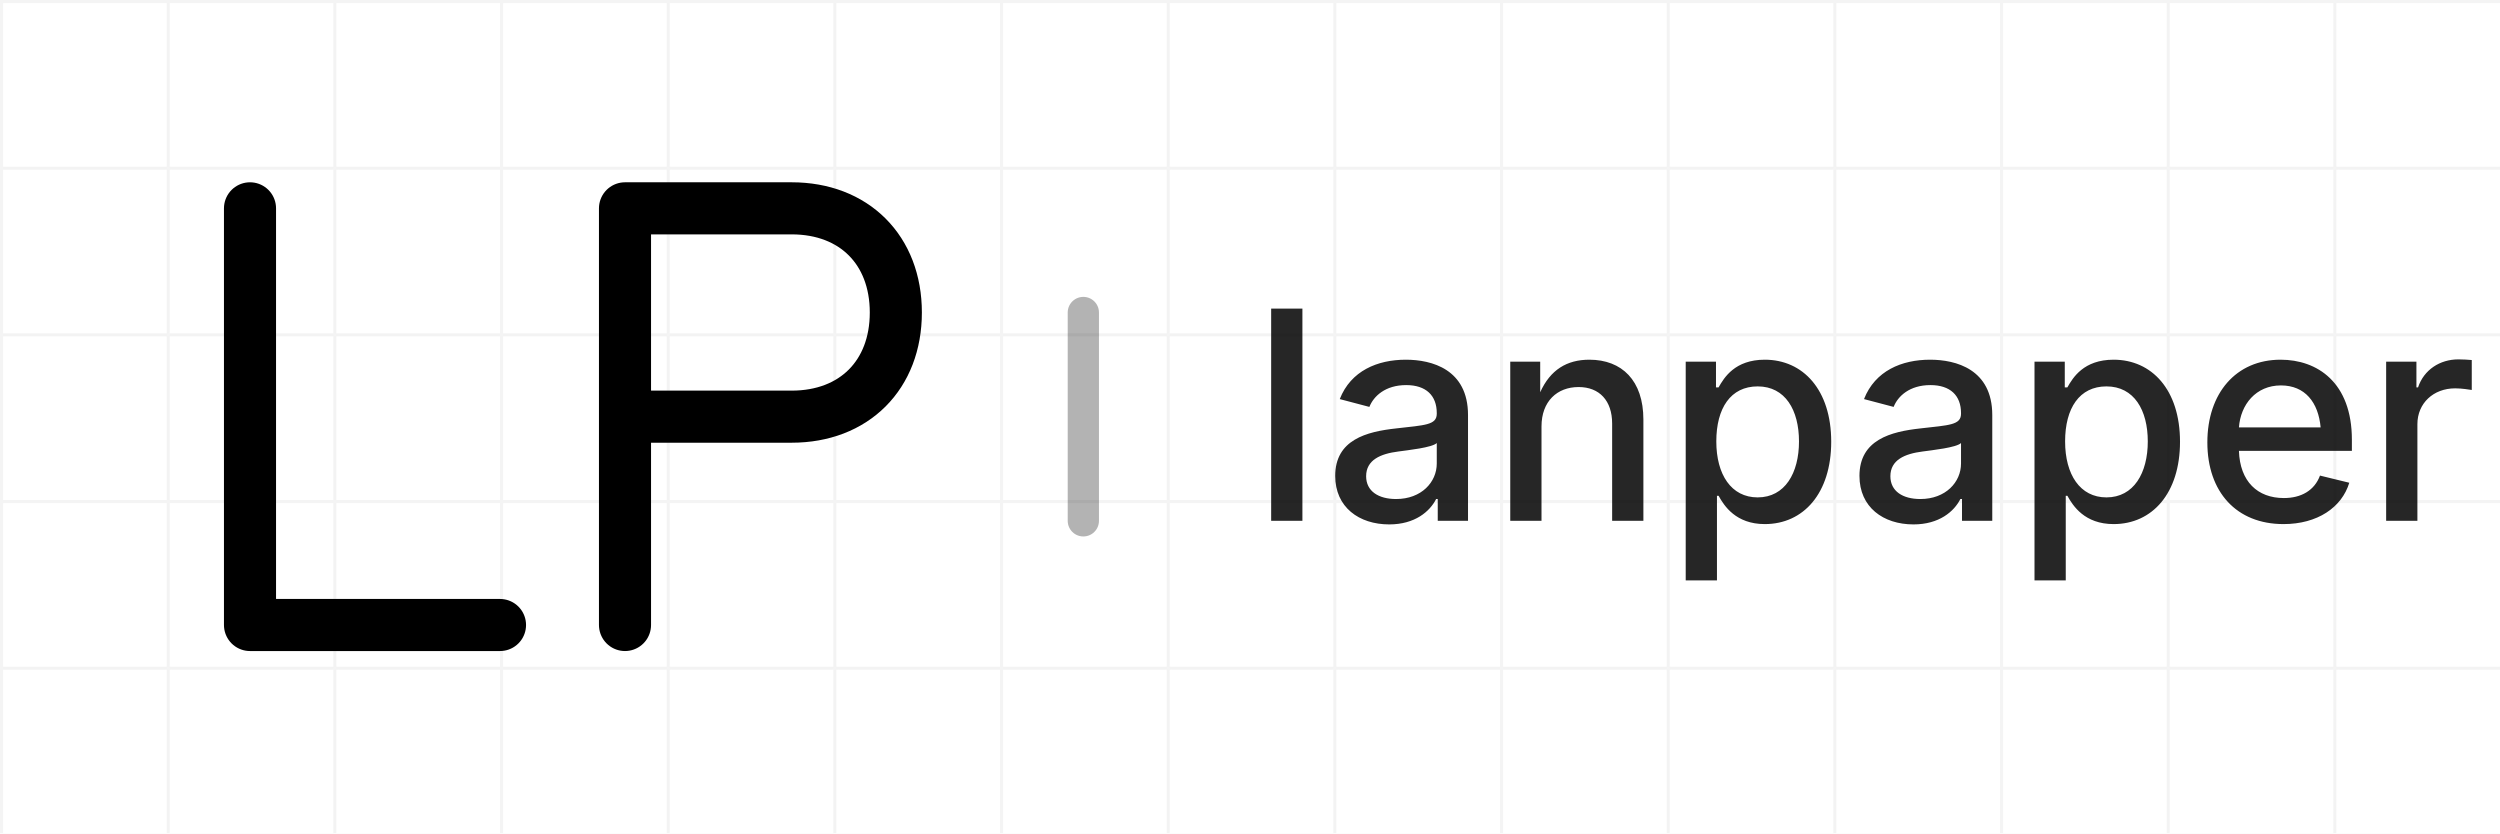
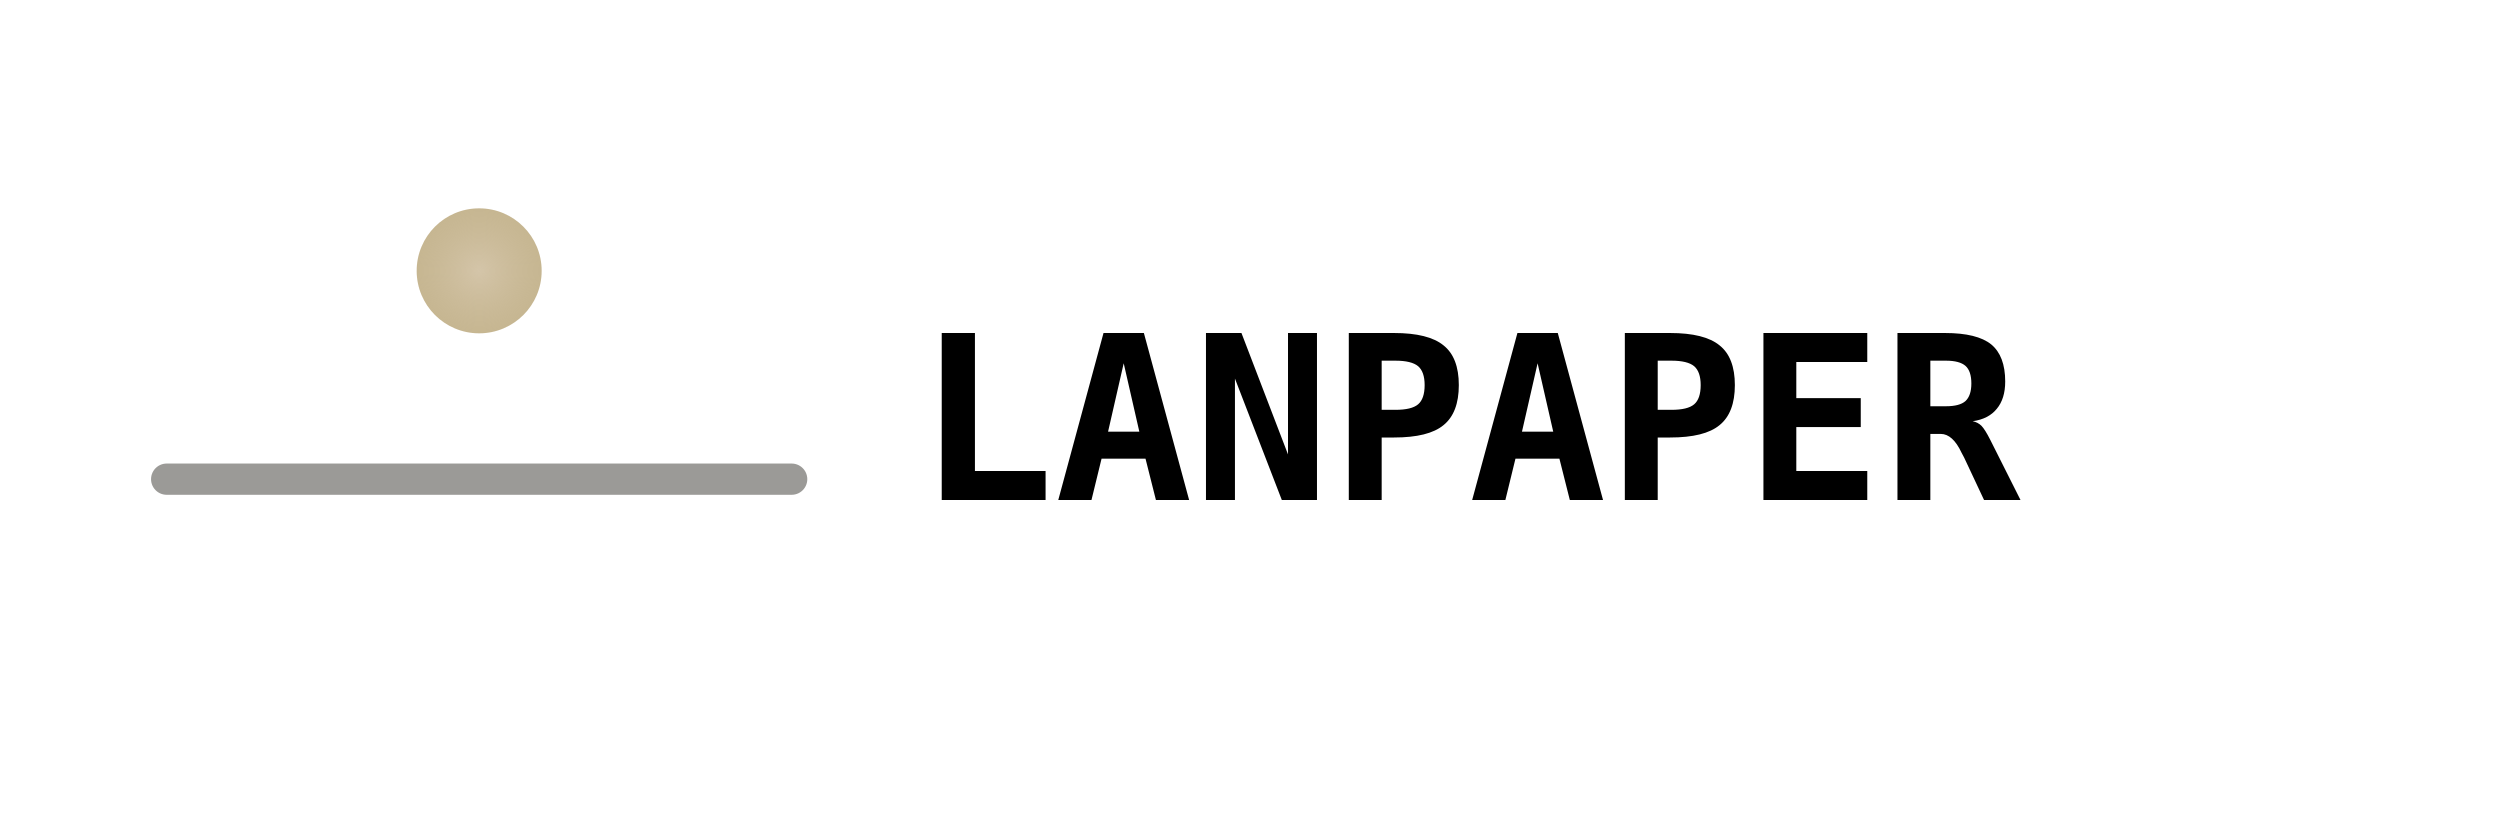
- <svg xmlns="http://www.w3.org/2000/svg" viewBox="0 0 120 40" fill="none">
+ <svg xmlns="http://www.w3.org/2000/svg" viewBox="0 0 120 40" width="120" height="40">
  <defs>
-     <pattern id="grid" width="8" height="8" patternUnits="userSpaceOnUse">
-       <path d="M 8 0 L 0 0 0 8" fill="none" stroke="currentColor" stroke-width="0.3" opacity="0.15" />
-     </pattern>
+     <radialGradient id="dotGradient">
+       <stop offset="0%" style="stop-color:#d4c5a9;stop-opacity:1" />
+       <stop offset="100%" style="stop-color:#b8a476;stop-opacity:0.8" />
+     </radialGradient>
  </defs>
-   <rect width="120" height="40" fill="url(#grid)" opacity="0.3" />
-   <path d="M 12 10 L 12 30 L 24 30" stroke="currentColor" stroke-width="2.5" stroke-linecap="round" stroke-linejoin="round" fill="none" />
-   <path d="M 30 30 L 30 10 L 38 10 C 41 10 43 12 43 15 C 43 18 41 20 38 20 L 30 20" stroke="currentColor" stroke-width="2.5" stroke-linecap="round" stroke-linejoin="round" fill="none" />
-   <line x1="52" y1="15" x2="52" y2="25" stroke="currentColor" stroke-width="1.5" opacity="0.3" stroke-linecap="round" />
-   <text x="60" y="25" font-family="-apple-system, BlinkMacSystemFont, 'Segoe UI', sans-serif" font-size="14" font-weight="500" fill="currentColor" opacity="0.85">lanpaper</text>
+   <line x1="8" y1="23" x2="38" y2="23" stroke="#9b9a97" stroke-width="1.5" stroke-linecap="round" />
+   <circle cx="23" cy="13" r="3" fill="url(#dotGradient)" />
+   <text x="44" y="24" font-family="'Disket-Mono-Bold', monospace" font-size="11" fill="currentColor" font-weight="600">LANPAPER</text>
</svg>
